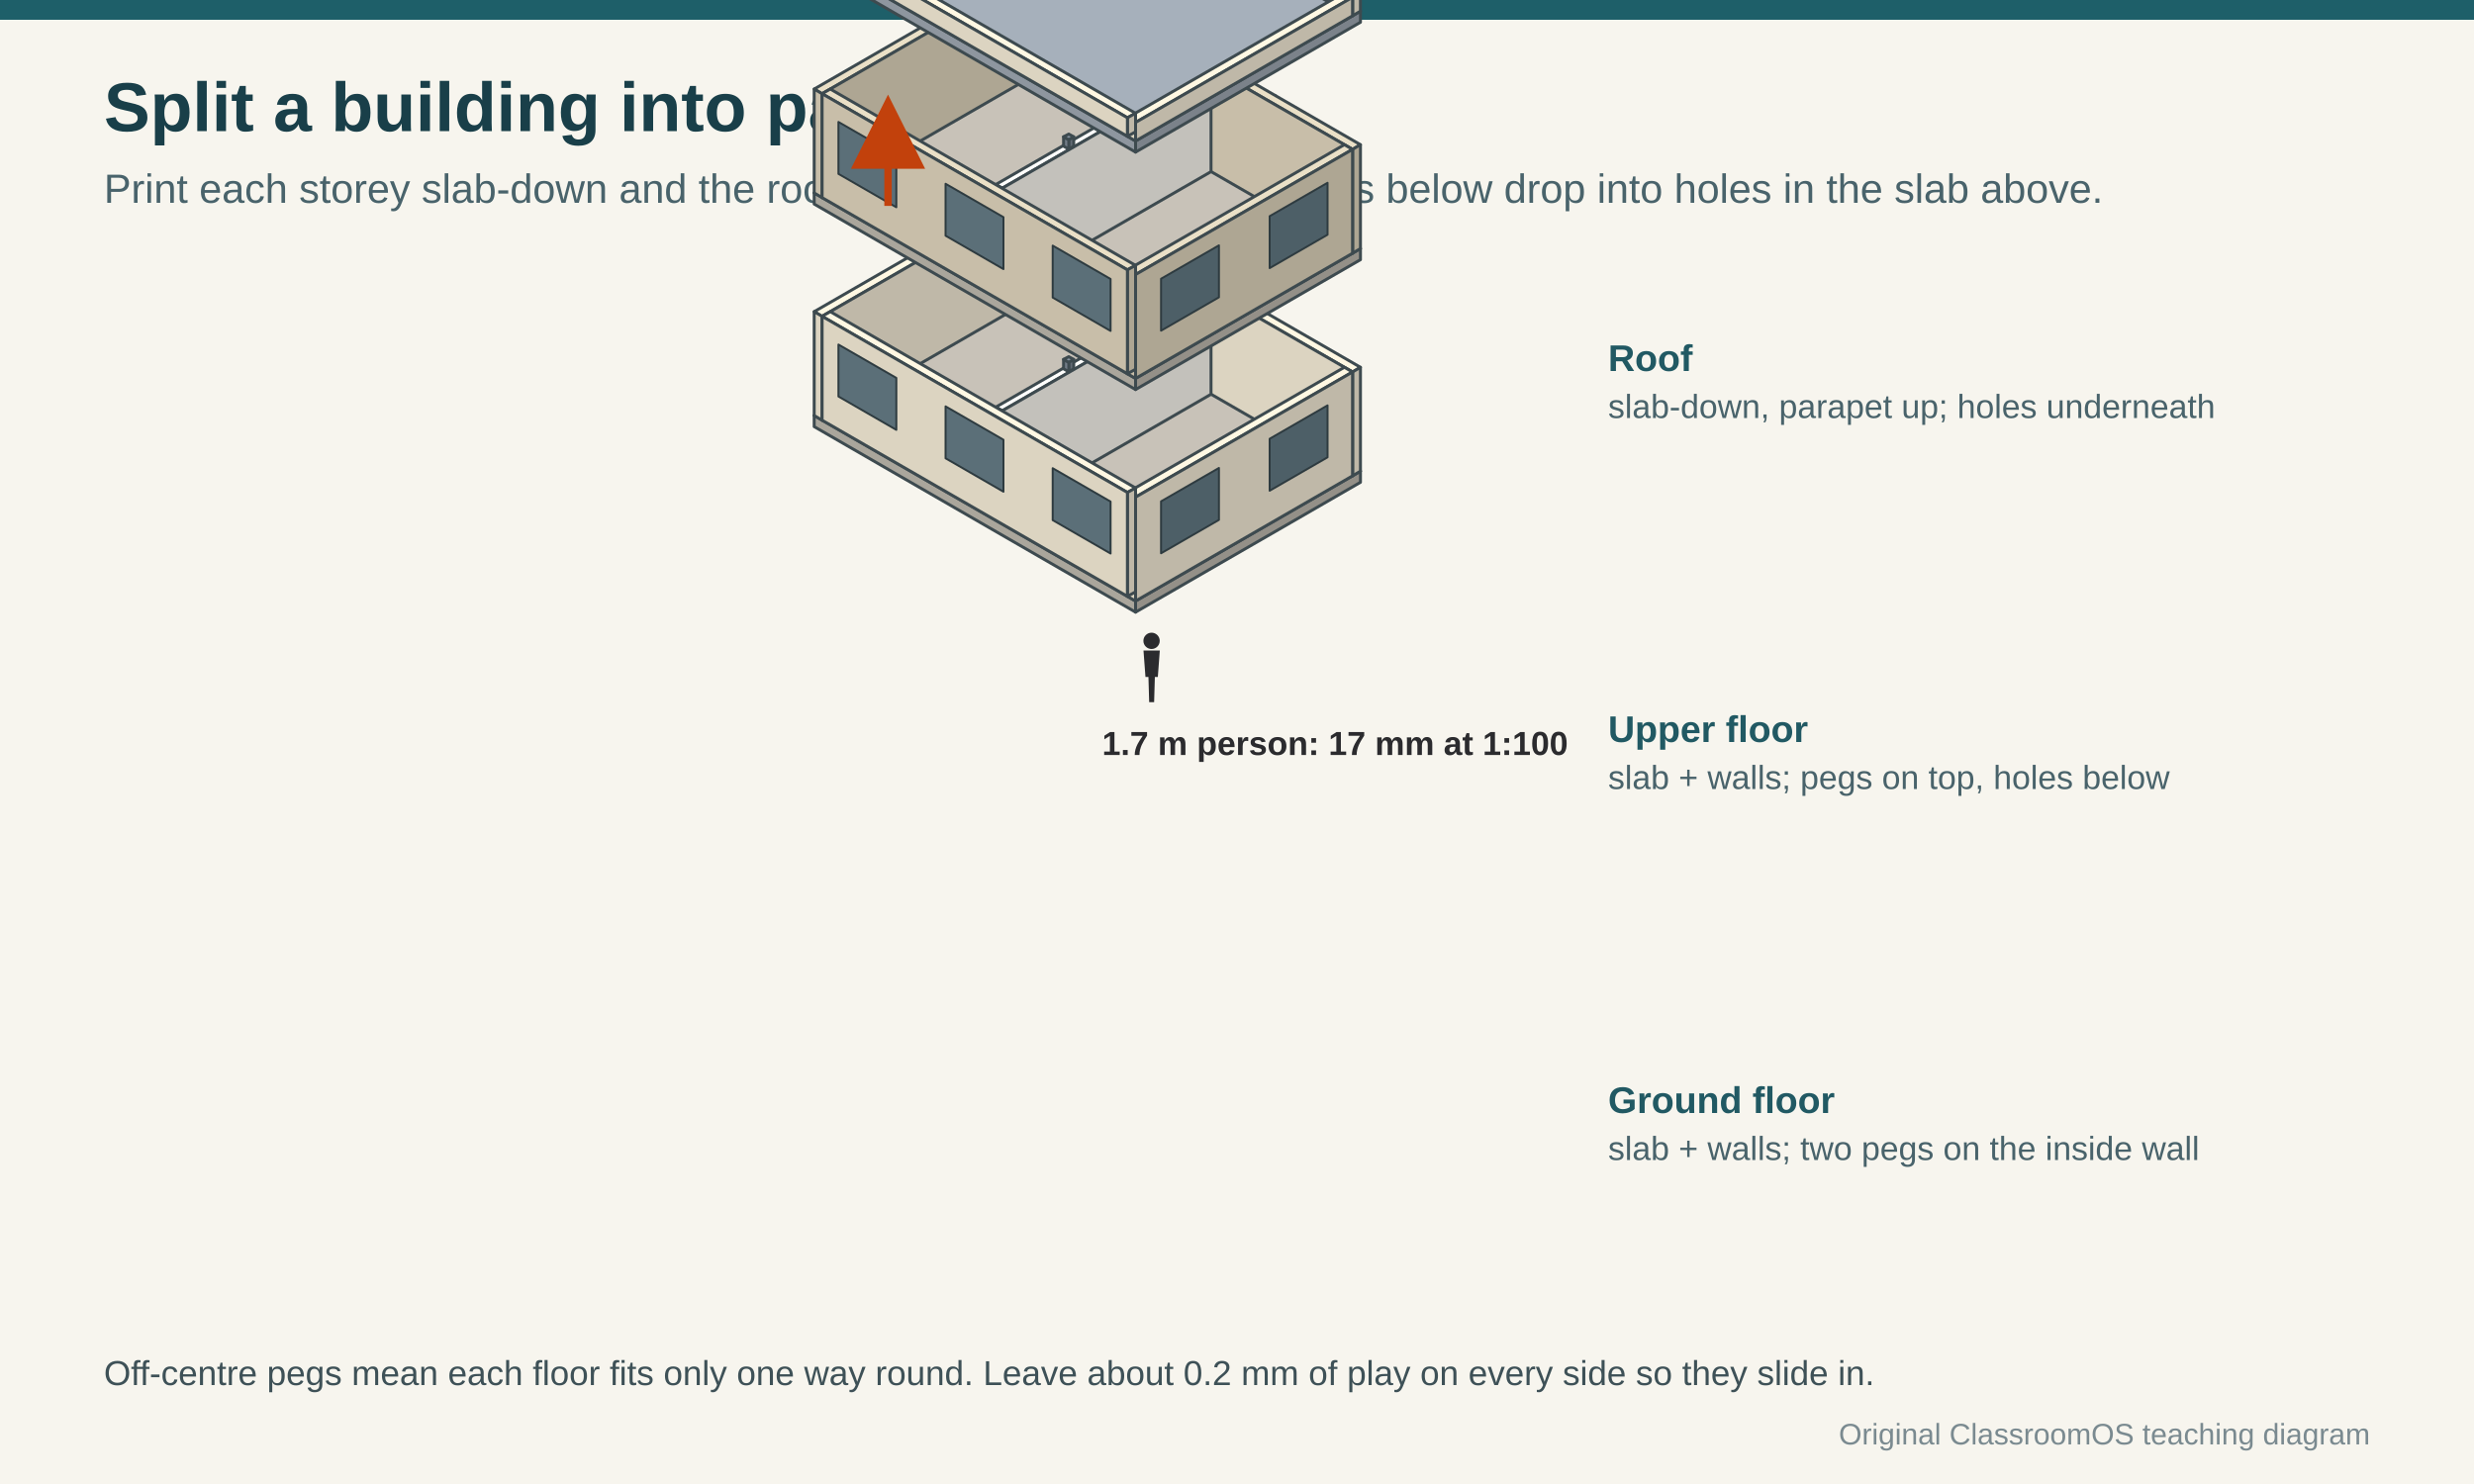
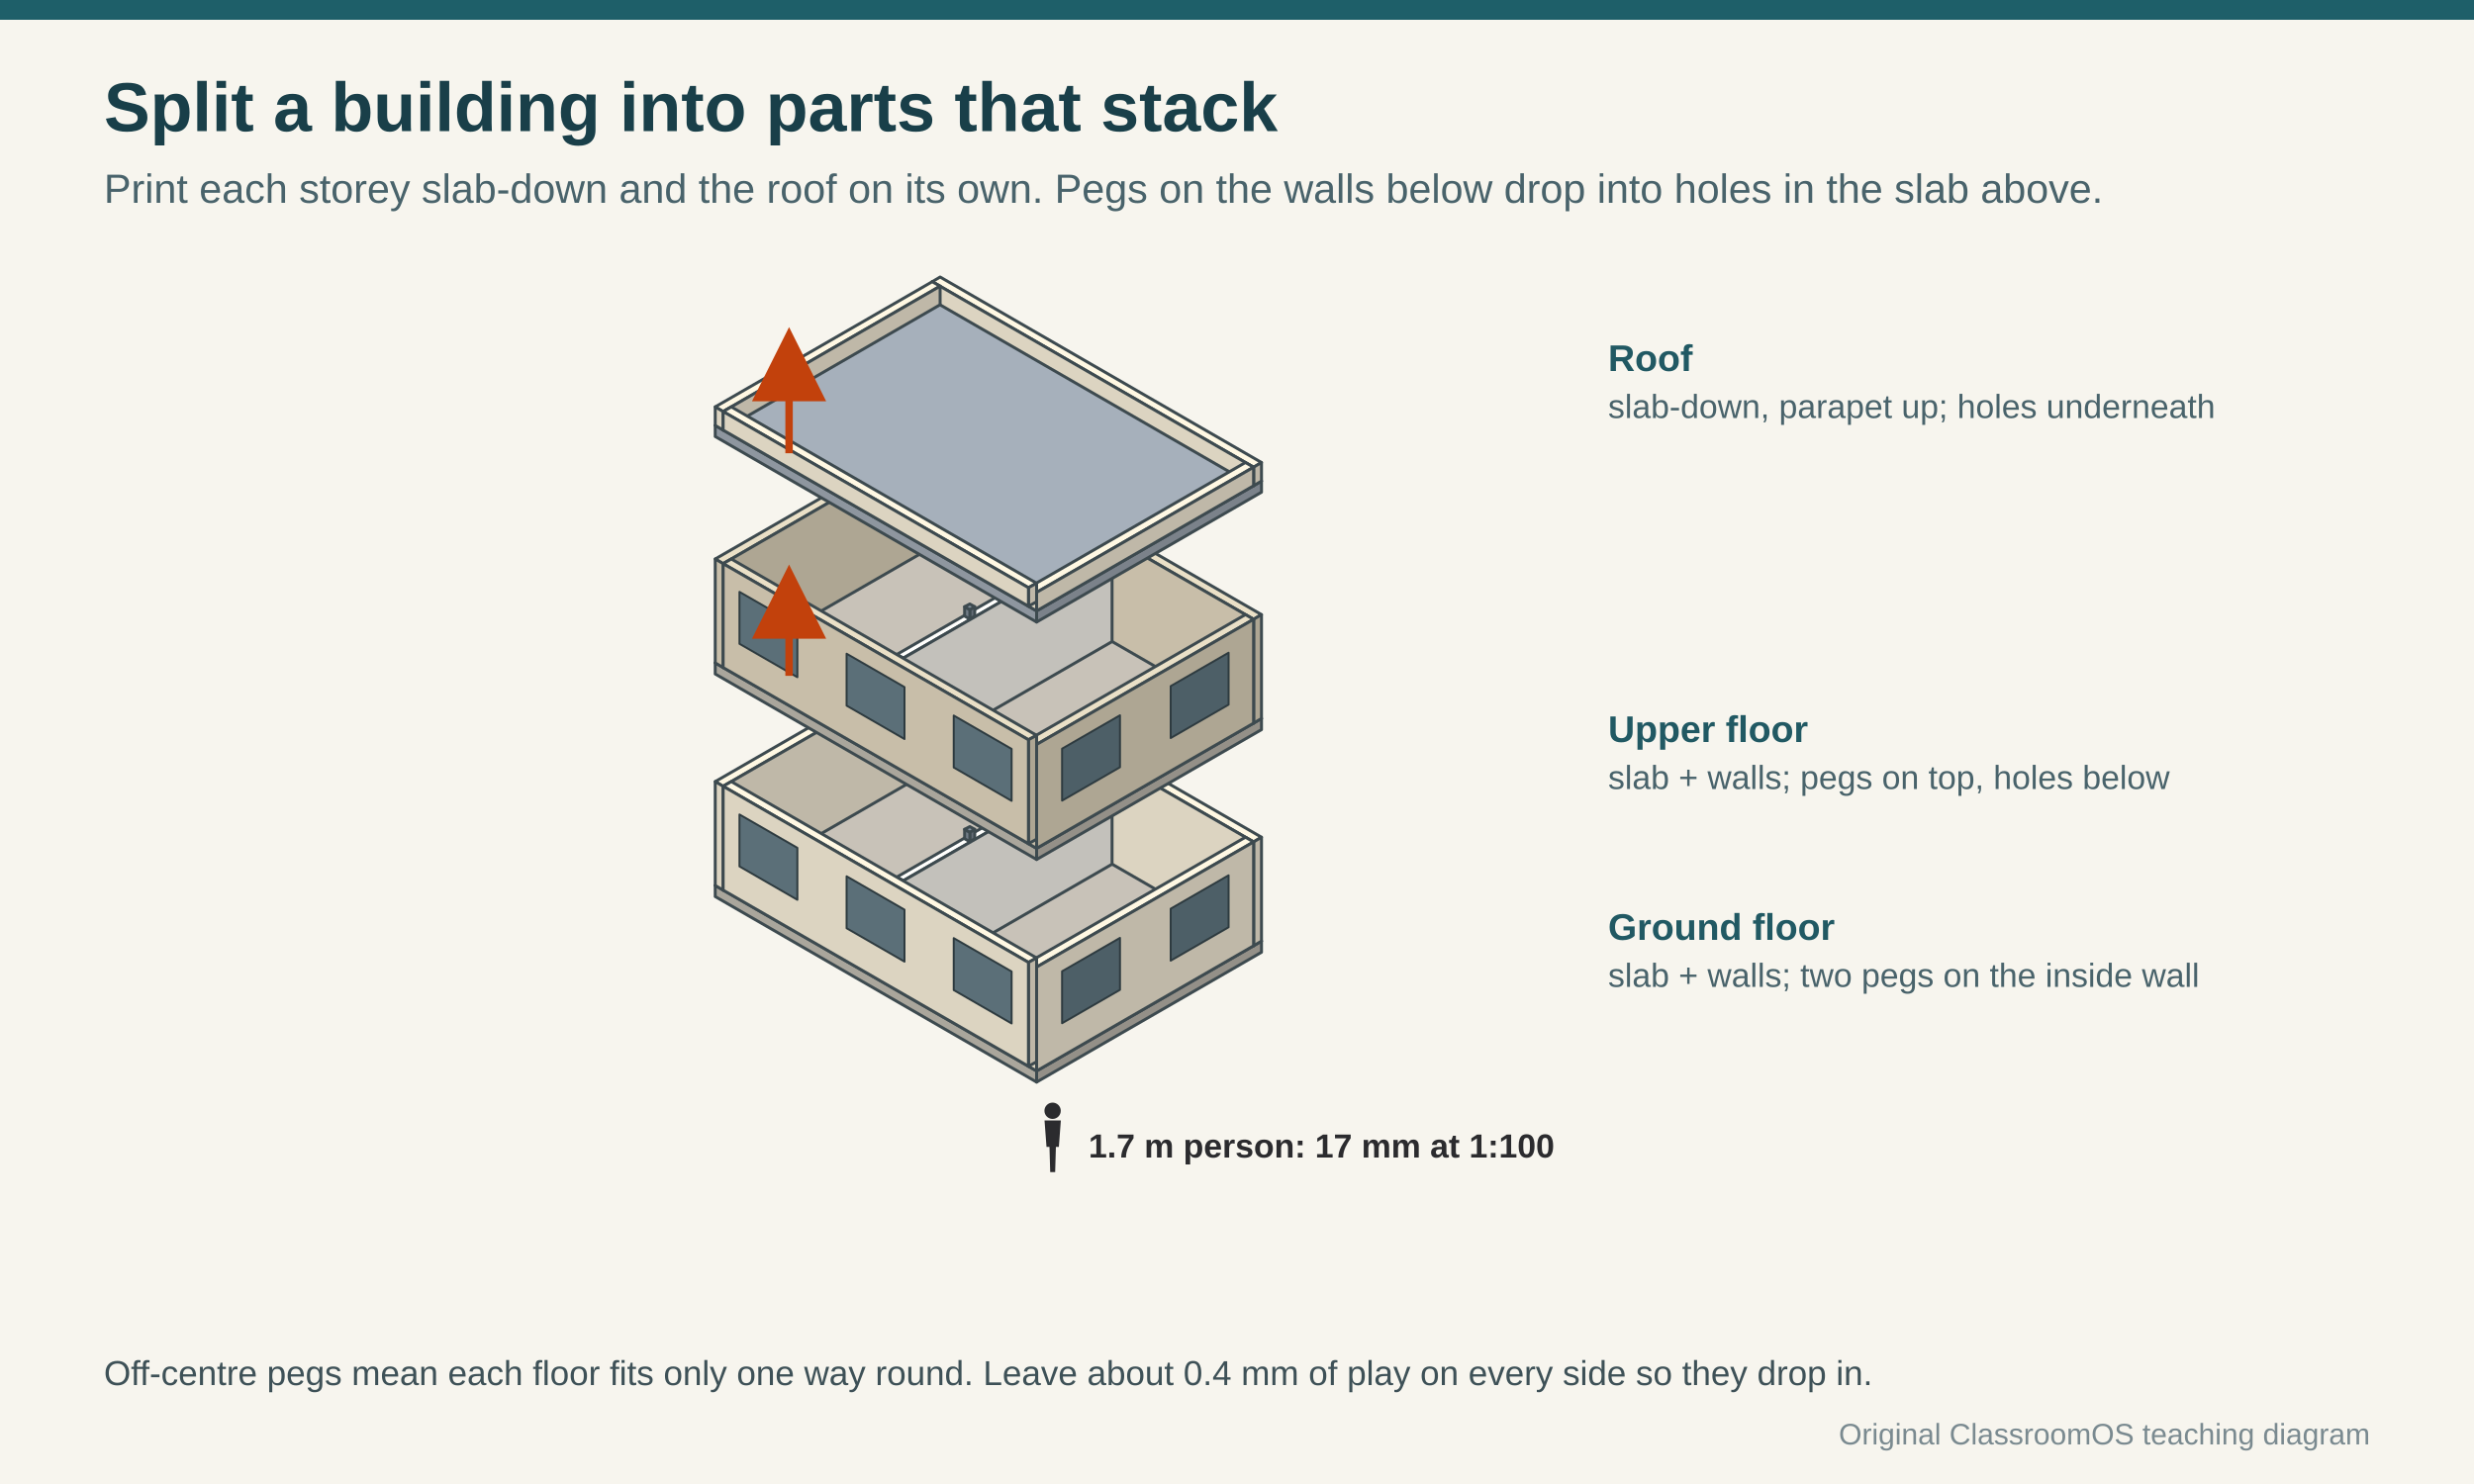
<svg xmlns="http://www.w3.org/2000/svg" viewBox="0 0 1000 600" role="img" aria-label="Exploded view of a two-storey model: ground floor with pegs, upper floor lifted above it, and the roof lifted above that, with a 1.7 metre person beside it.">
  <defs>
    <marker id="up" markerWidth="10" markerHeight="10" refX="5" refY="5" orient="auto">
      <path d="M0 0 10 5 0 10z" fill="#c2410c" />
    </marker>
  </defs>
  <rect width="1000" height="600" fill="#f7f5ee" />
  <path d="M0 0h1000v8H0z" fill="#1e5f69" />
  <text x="42" y="53" font-family="Arial,Helvetica,sans-serif" font-size="28" font-weight="700" fill="#193f49">Split a building into parts that stack</text>
  <text x="42" y="82" font-family="Arial,Helvetica,sans-serif" font-size="16.5" fill="#49636b">Print each storey slab-down and the roof on its own. Pegs on the walls below drop into holes in the slab above.</text>
-   <polygon points="420.0,115.5 549.9,190.5 459.0,243.0 329.1,168.0" fill="#c8c2b8" stroke="#3d4a4f" stroke-width="1.2" stroke-linejoin="round" />
-   <polygon points="549.9,195.0 459.0,247.5 459.0,243.0 549.9,190.5" fill="#949088" stroke="#3d4a4f" stroke-width="1.2" stroke-linejoin="round" />
-   <polygon points="329.1,172.5 459.0,247.5 459.0,243.0 329.1,168.0" fill="#aaa69c" stroke="#3d4a4f" stroke-width="1.2" stroke-linejoin="round" />
-   <polygon points="420.0,73.5 549.9,148.5 546.7,150.4 416.8,75.4" fill="#fff8e3" stroke="#3d4a4f" stroke-width="1.2" stroke-linejoin="round" />
-   <polygon points="549.9,190.5 546.7,192.4 546.7,150.4 549.9,148.5" fill="#bfb8a8" stroke="#3d4a4f" stroke-width="1.2" stroke-linejoin="round" />
-   <polygon points="416.8,117.4 546.7,192.4 546.7,150.4 416.8,75.4" fill="#dcd4c1" stroke="#3d4a4f" stroke-width="1.2" stroke-linejoin="round" />
-   <polygon points="416.8,75.4 420.0,77.3 332.3,127.9 329.1,126.0" fill="#fff8e3" stroke="#3d4a4f" stroke-width="1.2" stroke-linejoin="round" />
-   <polygon points="420.0,119.3 332.3,169.9 332.3,127.9 420.0,77.3" fill="#bfb8a8" stroke="#3d4a4f" stroke-width="1.2" stroke-linejoin="round" />
-   <polygon points="329.1,168.0 332.3,169.9 332.3,127.9 329.1,126.0" fill="#dcd4c1" stroke="#3d4a4f" stroke-width="1.2" stroke-linejoin="round" />
-   <polygon points="486.9,115.9 489.5,117.4 405.1,166.1 402.5,164.6" fill="#fffffd" stroke="#3d4a4f" stroke-width="1.2" stroke-linejoin="round" />
-   <polygon points="489.5,159.4 405.1,208.1 405.1,166.1 489.5,117.4" fill="#c3c1bb" stroke="#3d4a4f" stroke-width="1.2" stroke-linejoin="round" />
-   <polygon points="402.5,206.6 405.1,208.1 405.1,166.1 402.5,164.6" fill="#e0ded7" stroke="#3d4a4f" stroke-width="1.2" stroke-linejoin="round" />
-   <polygon points="543.4,148.5 546.7,150.4 459.0,201.0 455.7,199.1" fill="#fff8e3" stroke="#3d4a4f" stroke-width="1.2" stroke-linejoin="round" />
-   <polygon points="546.7,192.4 459.0,243.0 459.0,201.0 546.7,150.4" fill="#bfb8a8" stroke="#3d4a4f" stroke-width="1.2" stroke-linejoin="round" />
-   <polygon points="455.7,241.1 459.0,243.0 459.0,201.0 455.7,199.1" fill="#dcd4c1" stroke="#3d4a4f" stroke-width="1.2" stroke-linejoin="round" />
-   <polygon points="536.6,184.9 513.2,198.4 513.2,177.4 536.6,163.9" fill="#4d5f67" stroke="#2e3b40" stroke-width="0.8" stroke-linejoin="round" />
-   <polygon points="492.7,210.2 469.3,223.7 469.3,202.7 492.7,189.2" fill="#4d5f67" stroke="#2e3b40" stroke-width="0.8" stroke-linejoin="round" />
-   <polygon points="335.6,126.0 459.0,197.3 455.7,199.1 332.3,127.9" fill="#fff8e3" stroke="#3d4a4f" stroke-width="1.2" stroke-linejoin="round" />
-   <polygon points="459.0,239.3 455.7,241.1 455.7,199.1 459.0,197.3" fill="#bfb8a8" stroke="#3d4a4f" stroke-width="1.2" stroke-linejoin="round" />
-   <polygon points="332.3,169.9 455.7,241.1 455.7,199.1 332.3,127.9" fill="#dcd4c1" stroke="#3d4a4f" stroke-width="1.2" stroke-linejoin="round" />
-   <polygon points="338.9,160.3 362.3,173.8 362.3,152.8 338.9,139.3" fill="#5b6f78" stroke="#2e3b40" stroke-width="0.8" stroke-linejoin="round" />
-   <polygon points="382.2,185.3 405.6,198.8 405.6,177.8 382.2,164.3" fill="#5b6f78" stroke="#2e3b40" stroke-width="0.8" stroke-linejoin="round" />
-   <polygon points="425.5,210.3 448.9,223.8 448.9,202.8 425.5,189.3" fill="#5b6f78" stroke="#2e3b40" stroke-width="0.8" stroke-linejoin="round" />
-   <polygon points="432.0,144.2 434.0,145.3 432.0,146.6 429.9,145.3" fill="#8793a0" stroke="#3d4a4f" stroke-width="1.2" stroke-linejoin="round" />
-   <polygon points="434.0,149.1 432.0,150.3 432.0,146.6 434.0,145.3" fill="#646d76" stroke="#3d4a4f" stroke-width="1.2" stroke-linejoin="round" />
-   <polygon points="429.9,149.1 432.0,150.3 432.0,146.6 429.9,145.3" fill="#737d88" stroke="#3d4a4f" stroke-width="1.2" stroke-linejoin="round" />
-   <polygon points="470.9,121.7 473.0,122.8 470.9,124.1 468.8,122.8" fill="#8793a0" stroke="#3d4a4f" stroke-width="1.2" stroke-linejoin="round" />
-   <polygon points="473.0,126.6 470.9,127.8 470.9,124.1 473.0,122.8" fill="#646d76" stroke="#3d4a4f" stroke-width="1.2" stroke-linejoin="round" />
-   <polygon points="468.8,126.6 470.9,127.8 470.9,124.1 468.8,122.8" fill="#737d88" stroke="#3d4a4f" stroke-width="1.2" stroke-linejoin="round" />
-   <polygon points="420.0,25.5 549.9,100.5 459.0,153.0 329.1,78.0" fill="#c8c2b8" stroke="#3d4a4f" stroke-width="1.2" stroke-linejoin="round" />
-   <polygon points="549.9,105.0 459.0,157.5 459.0,153.0 549.9,100.5" fill="#949088" stroke="#3d4a4f" stroke-width="1.2" stroke-linejoin="round" />
-   <polygon points="329.1,82.5 459.0,157.5 459.0,153.0 329.1,78.0" fill="#aaa69c" stroke="#3d4a4f" stroke-width="1.2" stroke-linejoin="round" />
-   <polygon points="420.0,-16.5 549.9,58.5 546.7,60.4 416.8,-14.6" fill="#eae0c7" stroke="#3d4a4f" stroke-width="1.2" stroke-linejoin="round" />
-   <polygon points="549.9,100.5 546.7,102.4 546.7,60.4 549.9,58.5" fill="#aea693" stroke="#3d4a4f" stroke-width="1.2" stroke-linejoin="round" />
-   <polygon points="416.8,27.4 546.7,102.4 546.7,60.4 416.8,-14.6" fill="#c8bea9" stroke="#3d4a4f" stroke-width="1.2" stroke-linejoin="round" />
-   <polygon points="416.8,-14.6 420.0,-12.8 332.3,37.9 329.1,36.0" fill="#eae0c7" stroke="#3d4a4f" stroke-width="1.2" stroke-linejoin="round" />
-   <polygon points="420.0,29.3 332.3,79.9 332.3,37.9 420.0,-12.8" fill="#aea693" stroke="#3d4a4f" stroke-width="1.2" stroke-linejoin="round" />
-   <polygon points="329.1,78.0 332.3,79.9 332.3,37.9 329.1,36.0" fill="#c8bea9" stroke="#3d4a4f" stroke-width="1.2" stroke-linejoin="round" />
-   <polygon points="486.9,25.9 489.5,27.4 405.1,76.1 402.5,74.6" fill="#fffffd" stroke="#3d4a4f" stroke-width="1.2" stroke-linejoin="round" />
-   <polygon points="489.5,69.4 405.1,118.1 405.1,76.1 489.5,27.4" fill="#c3c1bb" stroke="#3d4a4f" stroke-width="1.2" stroke-linejoin="round" />
-   <polygon points="402.5,116.6 405.1,118.1 405.1,76.1 402.5,74.6" fill="#e0ded7" stroke="#3d4a4f" stroke-width="1.2" stroke-linejoin="round" />
-   <polygon points="543.4,58.5 546.7,60.4 459.0,111.0 455.7,109.1" fill="#eae0c7" stroke="#3d4a4f" stroke-width="1.2" stroke-linejoin="round" />
-   <polygon points="546.7,102.4 459.0,153.0 459.0,111.0 546.7,60.4" fill="#aea693" stroke="#3d4a4f" stroke-width="1.2" stroke-linejoin="round" />
-   <polygon points="455.7,151.1 459.0,153.0 459.0,111.0 455.7,109.1" fill="#c8bea9" stroke="#3d4a4f" stroke-width="1.2" stroke-linejoin="round" />
-   <polygon points="536.6,94.9 513.2,108.4 513.2,87.4 536.6,73.9" fill="#4d5f67" stroke="#2e3b40" stroke-width="0.8" stroke-linejoin="round" />
-   <polygon points="492.7,120.2 469.3,133.7 469.3,112.7 492.7,99.2" fill="#4d5f67" stroke="#2e3b40" stroke-width="0.8" stroke-linejoin="round" />
-   <polygon points="335.6,36.0 459.0,107.3 455.7,109.1 332.3,37.9" fill="#eae0c7" stroke="#3d4a4f" stroke-width="1.2" stroke-linejoin="round" />
-   <polygon points="459.0,149.3 455.7,151.1 455.7,109.1 459.0,107.3" fill="#aea693" stroke="#3d4a4f" stroke-width="1.2" stroke-linejoin="round" />
-   <polygon points="332.3,79.9 455.7,151.1 455.7,109.1 332.3,37.9" fill="#c8bea9" stroke="#3d4a4f" stroke-width="1.2" stroke-linejoin="round" />
-   <polygon points="338.9,70.3 362.3,83.8 362.3,62.8 338.9,49.3" fill="#5b6f78" stroke="#2e3b40" stroke-width="0.8" stroke-linejoin="round" />
-   <polygon points="382.2,95.3 405.6,108.8 405.6,87.8 382.2,74.3" fill="#5b6f78" stroke="#2e3b40" stroke-width="0.8" stroke-linejoin="round" />
-   <polygon points="425.5,120.3 448.9,133.8 448.9,112.8 425.5,99.3" fill="#5b6f78" stroke="#2e3b40" stroke-width="0.8" stroke-linejoin="round" />
-   <polygon points="432.0,54.2 434.0,55.3 432.0,56.6 429.9,55.3" fill="#8793a0" stroke="#3d4a4f" stroke-width="1.2" stroke-linejoin="round" />
-   <polygon points="434.0,59.1 432.0,60.3 432.0,56.6 434.0,55.3" fill="#646d76" stroke="#3d4a4f" stroke-width="1.2" stroke-linejoin="round" />
-   <polygon points="429.9,59.1 432.0,60.3 432.0,56.6 429.9,55.3" fill="#737d88" stroke="#3d4a4f" stroke-width="1.2" stroke-linejoin="round" />
-   <polygon points="470.9,31.7 473.0,32.8 470.9,34.1 468.8,32.8" fill="#8793a0" stroke="#3d4a4f" stroke-width="1.2" stroke-linejoin="round" />
-   <polygon points="473.0,36.6 470.9,37.8 470.9,34.1 473.0,32.8" fill="#646d76" stroke="#3d4a4f" stroke-width="1.2" stroke-linejoin="round" />
-   <polygon points="468.8,36.6 470.9,37.8 470.9,34.1 468.8,32.8" fill="#737d88" stroke="#3d4a4f" stroke-width="1.2" stroke-linejoin="round" />
-   <polygon points="420.0,-70.5 549.9,4.5 459.0,57.0 329.1,-18.0" fill="#a6b0bb" stroke="#3d4a4f" stroke-width="1.2" stroke-linejoin="round" />
-   <polygon points="549.9,9.0 459.0,61.5 459.0,57.0 549.9,4.5" fill="#7b828a" stroke="#3d4a4f" stroke-width="1.2" stroke-linejoin="round" />
-   <polygon points="329.1,-13.5 459.0,61.5 459.0,57.0 329.1,-18.0" fill="#8e969f" stroke="#3d4a4f" stroke-width="1.2" stroke-linejoin="round" />
-   <polygon points="420.0,-78.0 549.9,-3.0 546.7,-1.1 416.8,-76.1" fill="#fff8e3" stroke="#3d4a4f" stroke-width="1.2" stroke-linejoin="round" />
-   <polygon points="549.9,4.5 546.7,6.4 546.7,-1.1 549.9,-3.0" fill="#bfb8a8" stroke="#3d4a4f" stroke-width="1.2" stroke-linejoin="round" />
-   <polygon points="416.8,-68.6 546.7,6.4 546.7,-1.1 416.8,-76.1" fill="#dcd4c1" stroke="#3d4a4f" stroke-width="1.2" stroke-linejoin="round" />
-   <polygon points="416.8,-76.1 420.0,-74.3 332.3,-23.6 329.1,-25.5" fill="#fff8e3" stroke="#3d4a4f" stroke-width="1.2" stroke-linejoin="round" />
-   <polygon points="420.0,-66.8 332.3,-16.1 332.3,-23.6 420.0,-74.3" fill="#bfb8a8" stroke="#3d4a4f" stroke-width="1.2" stroke-linejoin="round" />
-   <polygon points="329.1,-18.0 332.3,-16.1 332.3,-23.6 329.1,-25.5" fill="#dcd4c1" stroke="#3d4a4f" stroke-width="1.2" stroke-linejoin="round" />
-   <polygon points="543.4,-3.0 546.7,-1.1 459.0,49.5 455.7,47.6" fill="#fff8e3" stroke="#3d4a4f" stroke-width="1.2" stroke-linejoin="round" />
-   <polygon points="546.7,6.4 459.0,57.0 459.0,49.5 546.7,-1.1" fill="#bfb8a8" stroke="#3d4a4f" stroke-width="1.2" stroke-linejoin="round" />
-   <polygon points="455.7,55.1 459.0,57.0 459.0,49.5 455.7,47.6" fill="#dcd4c1" stroke="#3d4a4f" stroke-width="1.2" stroke-linejoin="round" />
-   <polygon points="335.6,-25.5 459.0,45.8 455.7,47.6 332.3,-23.6" fill="#fff8e3" stroke="#3d4a4f" stroke-width="1.2" stroke-linejoin="round" />
-   <polygon points="459.0,53.3 455.7,55.1 455.7,47.6 459.0,45.8" fill="#bfb8a8" stroke="#3d4a4f" stroke-width="1.2" stroke-linejoin="round" />
-   <polygon points="332.3,-16.1 455.7,55.1 455.7,47.6 332.3,-23.6" fill="#dcd4c1" stroke="#3d4a4f" stroke-width="1.2" stroke-linejoin="round" />
-   <line x1="358.945" y1="83.25" x2="358.945" y2="53.25" stroke="#c2410c" stroke-width="3" marker-end="url(#up)" />
-   <line x1="358.945" y1="-6.75" x2="358.945" y2="-42.75" stroke="#c2410c" stroke-width="3" marker-end="url(#up)" />
-   <g fill="#2b2b2e">
-     <circle cx="465.466" cy="259.1" r="3.3" />
-     <path d="M462.2 263.0h6.6l-0.8 10.7h-1.2l-0.3 10.2h-2.0l-0.3 -10.2h-1.2z" />
+   <g transform="translate(-40 190)">
+     <polygon points="420.0,115.5 549.9,190.5 459.0,243.0 329.1,168.0" fill="#c8c2b8" stroke="#3d4a4f" stroke-width="1.2" stroke-linejoin="round" />
+     <polygon points="549.9,195.0 459.0,247.5 459.0,243.0 549.9,190.5" fill="#949088" stroke="#3d4a4f" stroke-width="1.2" stroke-linejoin="round" />
+     <polygon points="329.1,172.5 459.0,247.5 459.0,243.0 329.1,168.0" fill="#aaa69c" stroke="#3d4a4f" stroke-width="1.2" stroke-linejoin="round" />
+     <polygon points="420.0,73.5 549.9,148.5 546.7,150.4 416.8,75.4" fill="#fff8e3" stroke="#3d4a4f" stroke-width="1.2" stroke-linejoin="round" />
+     <polygon points="549.9,190.5 546.7,192.4 546.7,150.4 549.9,148.5" fill="#bfb8a8" stroke="#3d4a4f" stroke-width="1.2" stroke-linejoin="round" />
+     <polygon points="416.8,117.4 546.7,192.4 546.7,150.4 416.8,75.4" fill="#dcd4c1" stroke="#3d4a4f" stroke-width="1.2" stroke-linejoin="round" />
+     <polygon points="416.8,75.4 420.0,77.3 332.3,127.9 329.1,126.0" fill="#fff8e3" stroke="#3d4a4f" stroke-width="1.2" stroke-linejoin="round" />
+     <polygon points="420.0,119.3 332.3,169.9 332.3,127.9 420.0,77.3" fill="#bfb8a8" stroke="#3d4a4f" stroke-width="1.2" stroke-linejoin="round" />
+     <polygon points="329.1,168.0 332.3,169.9 332.3,127.9 329.1,126.0" fill="#dcd4c1" stroke="#3d4a4f" stroke-width="1.2" stroke-linejoin="round" />
+     <polygon points="486.9,115.9 489.5,117.4 405.1,166.1 402.5,164.6" fill="#fffffd" stroke="#3d4a4f" stroke-width="1.2" stroke-linejoin="round" />
+     <polygon points="489.5,159.4 405.1,208.1 405.1,166.1 489.5,117.4" fill="#c3c1bb" stroke="#3d4a4f" stroke-width="1.2" stroke-linejoin="round" />
+     <polygon points="402.5,206.6 405.1,208.1 405.1,166.1 402.5,164.6" fill="#e0ded7" stroke="#3d4a4f" stroke-width="1.2" stroke-linejoin="round" />
+     <polygon points="543.4,148.5 546.7,150.4 459.0,201.0 455.7,199.1" fill="#fff8e3" stroke="#3d4a4f" stroke-width="1.2" stroke-linejoin="round" />
+     <polygon points="546.7,192.4 459.0,243.0 459.0,201.0 546.7,150.4" fill="#bfb8a8" stroke="#3d4a4f" stroke-width="1.2" stroke-linejoin="round" />
+     <polygon points="455.7,241.1 459.0,243.0 459.0,201.0 455.7,199.1" fill="#dcd4c1" stroke="#3d4a4f" stroke-width="1.2" stroke-linejoin="round" />
+     <polygon points="536.6,184.9 513.2,198.4 513.2,177.4 536.6,163.9" fill="#4d5f67" stroke="#2e3b40" stroke-width="0.8" stroke-linejoin="round" />
+     <polygon points="492.7,210.2 469.3,223.7 469.3,202.7 492.7,189.2" fill="#4d5f67" stroke="#2e3b40" stroke-width="0.8" stroke-linejoin="round" />
+     <polygon points="335.6,126.0 459.0,197.3 455.7,199.1 332.3,127.9" fill="#fff8e3" stroke="#3d4a4f" stroke-width="1.2" stroke-linejoin="round" />
+     <polygon points="459.0,239.3 455.7,241.1 455.7,199.1 459.0,197.3" fill="#bfb8a8" stroke="#3d4a4f" stroke-width="1.2" stroke-linejoin="round" />
+     <polygon points="332.3,169.9 455.7,241.1 455.7,199.1 332.3,127.9" fill="#dcd4c1" stroke="#3d4a4f" stroke-width="1.2" stroke-linejoin="round" />
+     <polygon points="338.9,160.3 362.3,173.8 362.3,152.8 338.9,139.3" fill="#5b6f78" stroke="#2e3b40" stroke-width="0.8" stroke-linejoin="round" />
+     <polygon points="382.2,185.3 405.6,198.8 405.6,177.8 382.2,164.3" fill="#5b6f78" stroke="#2e3b40" stroke-width="0.8" stroke-linejoin="round" />
+     <polygon points="425.5,210.3 448.9,223.8 448.9,202.8 425.5,189.3" fill="#5b6f78" stroke="#2e3b40" stroke-width="0.8" stroke-linejoin="round" />
+     <polygon points="432.0,144.2 434.0,145.3 432.0,146.6 429.9,145.3" fill="#8793a0" stroke="#3d4a4f" stroke-width="1.2" stroke-linejoin="round" />
+     <polygon points="434.0,149.1 432.0,150.3 432.0,146.6 434.0,145.3" fill="#646d76" stroke="#3d4a4f" stroke-width="1.2" stroke-linejoin="round" />
+     <polygon points="429.9,149.1 432.0,150.3 432.0,146.6 429.9,145.3" fill="#737d88" stroke="#3d4a4f" stroke-width="1.2" stroke-linejoin="round" />
+     <polygon points="470.9,121.7 473.0,122.8 470.9,124.1 468.8,122.8" fill="#8793a0" stroke="#3d4a4f" stroke-width="1.2" stroke-linejoin="round" />
+     <polygon points="473.0,126.6 470.9,127.8 470.9,124.1 473.0,122.8" fill="#646d76" stroke="#3d4a4f" stroke-width="1.2" stroke-linejoin="round" />
+     <polygon points="468.8,126.6 470.9,127.8 470.9,124.1 468.8,122.8" fill="#737d88" stroke="#3d4a4f" stroke-width="1.2" stroke-linejoin="round" />
+     <polygon points="420.0,25.5 549.9,100.5 459.0,153.0 329.1,78.0" fill="#c8c2b8" stroke="#3d4a4f" stroke-width="1.2" stroke-linejoin="round" />
+     <polygon points="549.9,105.0 459.0,157.5 459.0,153.0 549.9,100.5" fill="#949088" stroke="#3d4a4f" stroke-width="1.2" stroke-linejoin="round" />
+     <polygon points="329.1,82.5 459.0,157.5 459.0,153.0 329.1,78.0" fill="#aaa69c" stroke="#3d4a4f" stroke-width="1.2" stroke-linejoin="round" />
+     <polygon points="420.0,-16.5 549.9,58.5 546.7,60.4 416.8,-14.6" fill="#eae0c7" stroke="#3d4a4f" stroke-width="1.2" stroke-linejoin="round" />
+     <polygon points="549.9,100.5 546.7,102.4 546.7,60.4 549.9,58.5" fill="#aea693" stroke="#3d4a4f" stroke-width="1.2" stroke-linejoin="round" />
+     <polygon points="416.8,27.4 546.7,102.4 546.7,60.4 416.8,-14.6" fill="#c8bea9" stroke="#3d4a4f" stroke-width="1.2" stroke-linejoin="round" />
+     <polygon points="416.8,-14.6 420.0,-12.8 332.3,37.9 329.1,36.0" fill="#eae0c7" stroke="#3d4a4f" stroke-width="1.2" stroke-linejoin="round" />
+     <polygon points="420.0,29.3 332.3,79.9 332.3,37.9 420.0,-12.8" fill="#aea693" stroke="#3d4a4f" stroke-width="1.2" stroke-linejoin="round" />
+     <polygon points="329.1,78.0 332.3,79.9 332.3,37.9 329.1,36.0" fill="#c8bea9" stroke="#3d4a4f" stroke-width="1.2" stroke-linejoin="round" />
+     <polygon points="486.9,25.9 489.5,27.4 405.1,76.1 402.5,74.6" fill="#fffffd" stroke="#3d4a4f" stroke-width="1.2" stroke-linejoin="round" />
+     <polygon points="489.5,69.4 405.1,118.1 405.1,76.1 489.5,27.4" fill="#c3c1bb" stroke="#3d4a4f" stroke-width="1.2" stroke-linejoin="round" />
+     <polygon points="402.5,116.6 405.1,118.1 405.1,76.1 402.5,74.6" fill="#e0ded7" stroke="#3d4a4f" stroke-width="1.2" stroke-linejoin="round" />
+     <polygon points="543.4,58.5 546.7,60.4 459.0,111.0 455.7,109.1" fill="#eae0c7" stroke="#3d4a4f" stroke-width="1.2" stroke-linejoin="round" />
+     <polygon points="546.7,102.4 459.0,153.0 459.0,111.0 546.7,60.4" fill="#aea693" stroke="#3d4a4f" stroke-width="1.2" stroke-linejoin="round" />
+     <polygon points="455.7,151.1 459.0,153.0 459.0,111.0 455.7,109.1" fill="#c8bea9" stroke="#3d4a4f" stroke-width="1.2" stroke-linejoin="round" />
+     <polygon points="536.6,94.9 513.2,108.4 513.2,87.4 536.6,73.9" fill="#4d5f67" stroke="#2e3b40" stroke-width="0.8" stroke-linejoin="round" />
+     <polygon points="492.7,120.2 469.3,133.7 469.3,112.7 492.7,99.2" fill="#4d5f67" stroke="#2e3b40" stroke-width="0.8" stroke-linejoin="round" />
+     <polygon points="335.6,36.0 459.0,107.3 455.7,109.1 332.3,37.9" fill="#eae0c7" stroke="#3d4a4f" stroke-width="1.2" stroke-linejoin="round" />
+     <polygon points="459.0,149.3 455.7,151.1 455.7,109.1 459.0,107.3" fill="#aea693" stroke="#3d4a4f" stroke-width="1.2" stroke-linejoin="round" />
+     <polygon points="332.3,79.9 455.7,151.1 455.7,109.1 332.3,37.9" fill="#c8bea9" stroke="#3d4a4f" stroke-width="1.2" stroke-linejoin="round" />
+     <polygon points="338.9,70.3 362.3,83.8 362.3,62.8 338.9,49.3" fill="#5b6f78" stroke="#2e3b40" stroke-width="0.8" stroke-linejoin="round" />
+     <polygon points="382.2,95.3 405.6,108.8 405.6,87.8 382.2,74.3" fill="#5b6f78" stroke="#2e3b40" stroke-width="0.8" stroke-linejoin="round" />
+     <polygon points="425.5,120.3 448.9,133.8 448.9,112.8 425.5,99.3" fill="#5b6f78" stroke="#2e3b40" stroke-width="0.8" stroke-linejoin="round" />
+     <polygon points="432.0,54.2 434.0,55.3 432.0,56.6 429.9,55.3" fill="#8793a0" stroke="#3d4a4f" stroke-width="1.2" stroke-linejoin="round" />
+     <polygon points="434.0,59.1 432.0,60.3 432.0,56.6 434.0,55.3" fill="#646d76" stroke="#3d4a4f" stroke-width="1.2" stroke-linejoin="round" />
+     <polygon points="429.9,59.1 432.0,60.3 432.0,56.6 429.9,55.3" fill="#737d88" stroke="#3d4a4f" stroke-width="1.2" stroke-linejoin="round" />
+     <polygon points="470.9,31.7 473.0,32.8 470.9,34.1 468.8,32.8" fill="#8793a0" stroke="#3d4a4f" stroke-width="1.2" stroke-linejoin="round" />
+     <polygon points="473.0,36.6 470.9,37.8 470.9,34.1 473.0,32.8" fill="#646d76" stroke="#3d4a4f" stroke-width="1.2" stroke-linejoin="round" />
+     <polygon points="468.8,36.6 470.9,37.8 470.9,34.1 468.8,32.8" fill="#737d88" stroke="#3d4a4f" stroke-width="1.2" stroke-linejoin="round" />
+     <polygon points="420.0,-70.5 549.9,4.5 459.0,57.0 329.1,-18.0" fill="#a6b0bb" stroke="#3d4a4f" stroke-width="1.2" stroke-linejoin="round" />
+     <polygon points="549.9,9.0 459.0,61.5 459.0,57.0 549.9,4.5" fill="#7b828a" stroke="#3d4a4f" stroke-width="1.2" stroke-linejoin="round" />
+     <polygon points="329.1,-13.5 459.0,61.5 459.0,57.0 329.1,-18.0" fill="#8e969f" stroke="#3d4a4f" stroke-width="1.2" stroke-linejoin="round" />
+     <polygon points="420.0,-78.0 549.9,-3.0 546.7,-1.1 416.8,-76.1" fill="#fff8e3" stroke="#3d4a4f" stroke-width="1.2" stroke-linejoin="round" />
+     <polygon points="549.9,4.5 546.7,6.4 546.7,-1.1 549.9,-3.0" fill="#bfb8a8" stroke="#3d4a4f" stroke-width="1.2" stroke-linejoin="round" />
+     <polygon points="416.8,-68.6 546.7,6.4 546.7,-1.1 416.8,-76.1" fill="#dcd4c1" stroke="#3d4a4f" stroke-width="1.2" stroke-linejoin="round" />
+     <polygon points="416.8,-76.1 420.0,-74.3 332.3,-23.6 329.1,-25.5" fill="#fff8e3" stroke="#3d4a4f" stroke-width="1.2" stroke-linejoin="round" />
+     <polygon points="420.0,-66.8 332.3,-16.1 332.3,-23.6 420.0,-74.3" fill="#bfb8a8" stroke="#3d4a4f" stroke-width="1.2" stroke-linejoin="round" />
+     <polygon points="329.1,-18.0 332.3,-16.1 332.3,-23.6 329.1,-25.5" fill="#dcd4c1" stroke="#3d4a4f" stroke-width="1.2" stroke-linejoin="round" />
+     <polygon points="543.4,-3.0 546.7,-1.1 459.0,49.5 455.7,47.6" fill="#fff8e3" stroke="#3d4a4f" stroke-width="1.2" stroke-linejoin="round" />
+     <polygon points="546.7,6.4 459.0,57.0 459.0,49.5 546.7,-1.1" fill="#bfb8a8" stroke="#3d4a4f" stroke-width="1.2" stroke-linejoin="round" />
+     <polygon points="455.7,55.1 459.0,57.0 459.0,49.5 455.7,47.6" fill="#dcd4c1" stroke="#3d4a4f" stroke-width="1.2" stroke-linejoin="round" />
+     <polygon points="335.6,-25.5 459.0,45.8 455.7,47.6 332.3,-23.6" fill="#fff8e3" stroke="#3d4a4f" stroke-width="1.2" stroke-linejoin="round" />
+     <polygon points="459.0,53.3 455.7,55.1 455.7,47.6 459.0,45.8" fill="#bfb8a8" stroke="#3d4a4f" stroke-width="1.2" stroke-linejoin="round" />
+     <polygon points="332.3,-16.1 455.7,55.1 455.7,47.6 332.3,-23.6" fill="#dcd4c1" stroke="#3d4a4f" stroke-width="1.2" stroke-linejoin="round" />
+     <line x1="358.945" y1="83.25" x2="358.945" y2="53.25" stroke="#c2410c" stroke-width="3" marker-end="url(#up)" />
+     <line x1="358.945" y1="-6.75" x2="358.945" y2="-42.75" stroke="#c2410c" stroke-width="3" marker-end="url(#up)" />
+     <g fill="#2b2b2e">
+       <circle cx="465.466" cy="259.1" r="3.3" />
+       <path d="M462.2 263.0h6.6l-0.8 10.7h-1.2l-0.3 10.2h-2.0l-0.3 -10.2h-1.2z" />
+     </g>
  </g>
-   <text x="445.466" y="305.25" font-family="Arial,Helvetica,sans-serif" font-size="13.5" font-weight="700" fill="#2b2b2e">1.7 m person: 17 mm at 1:100</text>
+   <text x="440" y="468" font-family="Arial,Helvetica,sans-serif" font-size="13.5" font-weight="700" fill="#2b2b2e">1.7 m person: 17 mm at 1:100</text>
  <text x="650" y="150" font-family="Arial,Helvetica,sans-serif" font-size="15" font-weight="700" fill="#215963">Roof</text>
  <text x="650" y="169" font-family="Arial,Helvetica,sans-serif" font-size="13.5" fill="#49636b">slab-down, parapet up; holes underneath</text>
  <text x="650" y="300" font-family="Arial,Helvetica,sans-serif" font-size="15" font-weight="700" fill="#215963">Upper floor</text>
  <text x="650" y="319" font-family="Arial,Helvetica,sans-serif" font-size="13.5" fill="#49636b">slab + walls; pegs on top, holes below</text>
-   <text x="650" y="450" font-family="Arial,Helvetica,sans-serif" font-size="15" font-weight="700" fill="#215963">Ground floor</text>
-   <text x="650" y="469" font-family="Arial,Helvetica,sans-serif" font-size="13.5" fill="#49636b">slab + walls; two pegs on the inside wall</text>
-   <text x="42" y="560" font-family="Arial,Helvetica,sans-serif" font-size="14" fill="#3e5157">Off-centre pegs mean each floor fits only one way round. Leave about 0.2 mm of play on every side so they slide in.</text>
+   <text x="650" y="380" font-family="Arial,Helvetica,sans-serif" font-size="15" font-weight="700" fill="#215963">Ground floor</text>
+   <text x="650" y="399" font-family="Arial,Helvetica,sans-serif" font-size="13.5" fill="#49636b">slab + walls; two pegs on the inside wall</text>
+   <text x="42" y="560" font-family="Arial,Helvetica,sans-serif" font-size="14" fill="#3e5157">Off-centre pegs mean each floor fits only one way round. Leave about 0.4 mm of play on every side so they drop in.</text>
  <text x="958" y="584" text-anchor="end" font-family="Arial,Helvetica,sans-serif" font-size="12" fill="#7a8a90">Original ClassroomOS teaching diagram</text>
</svg>
